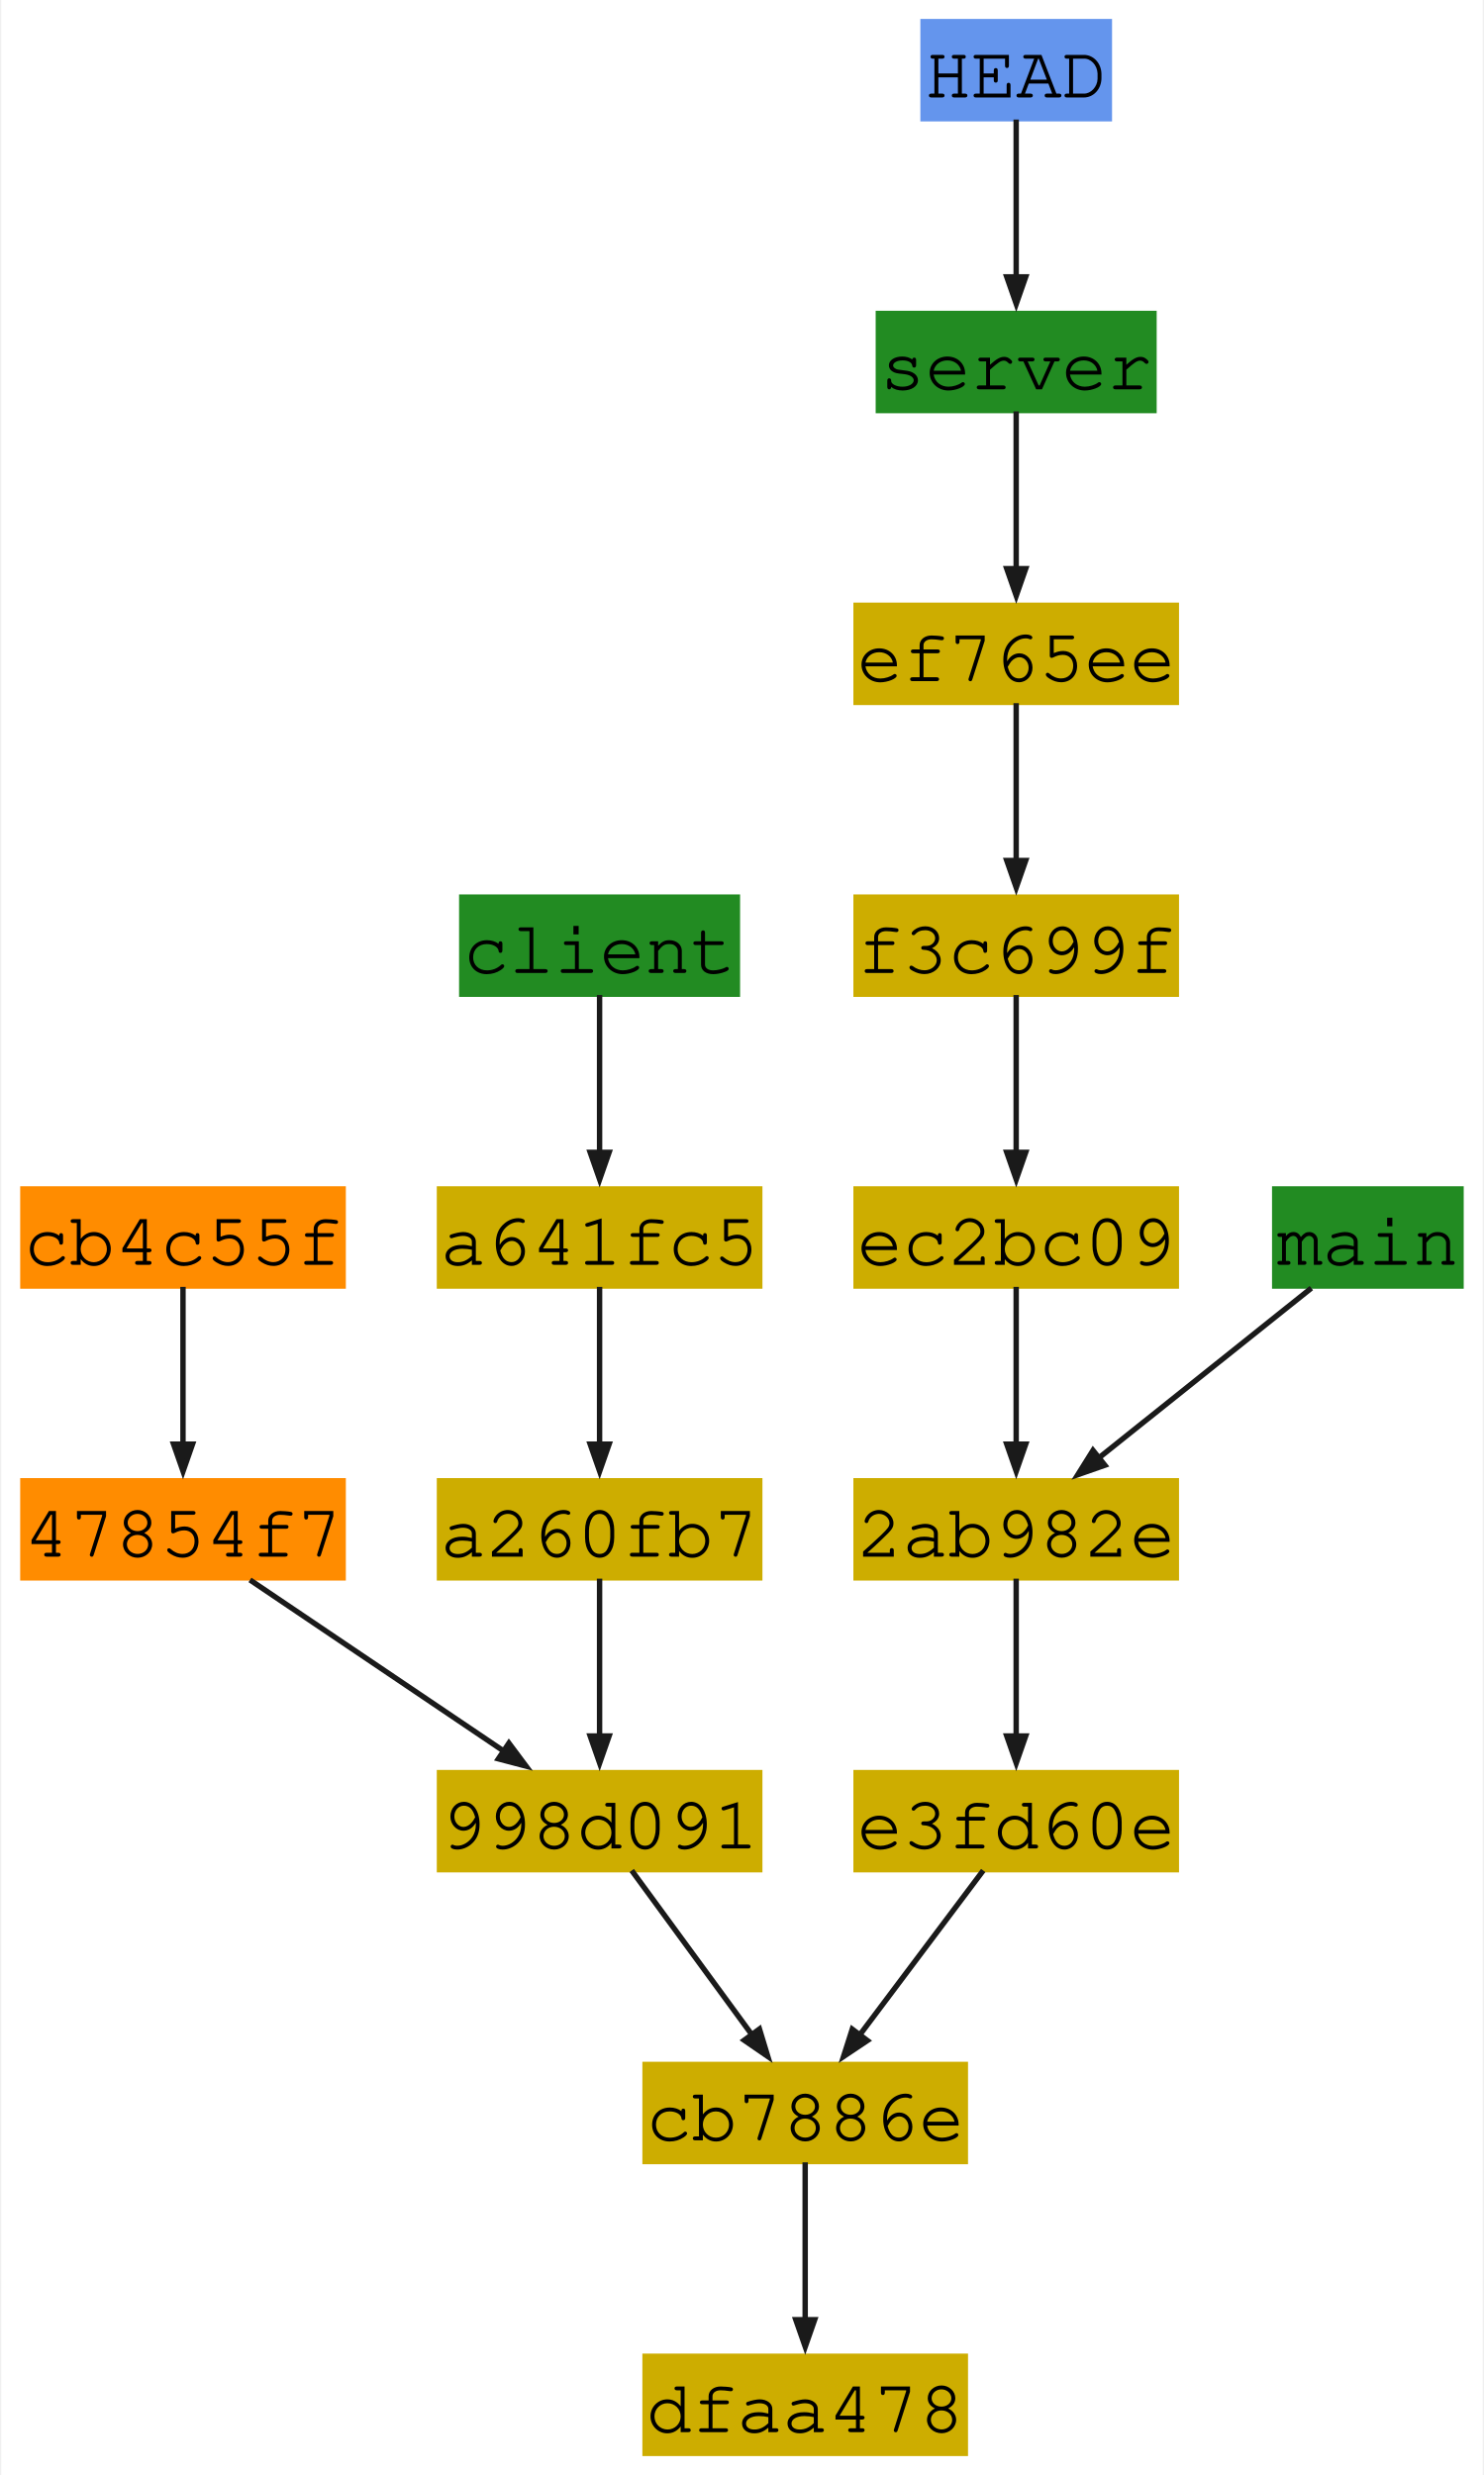
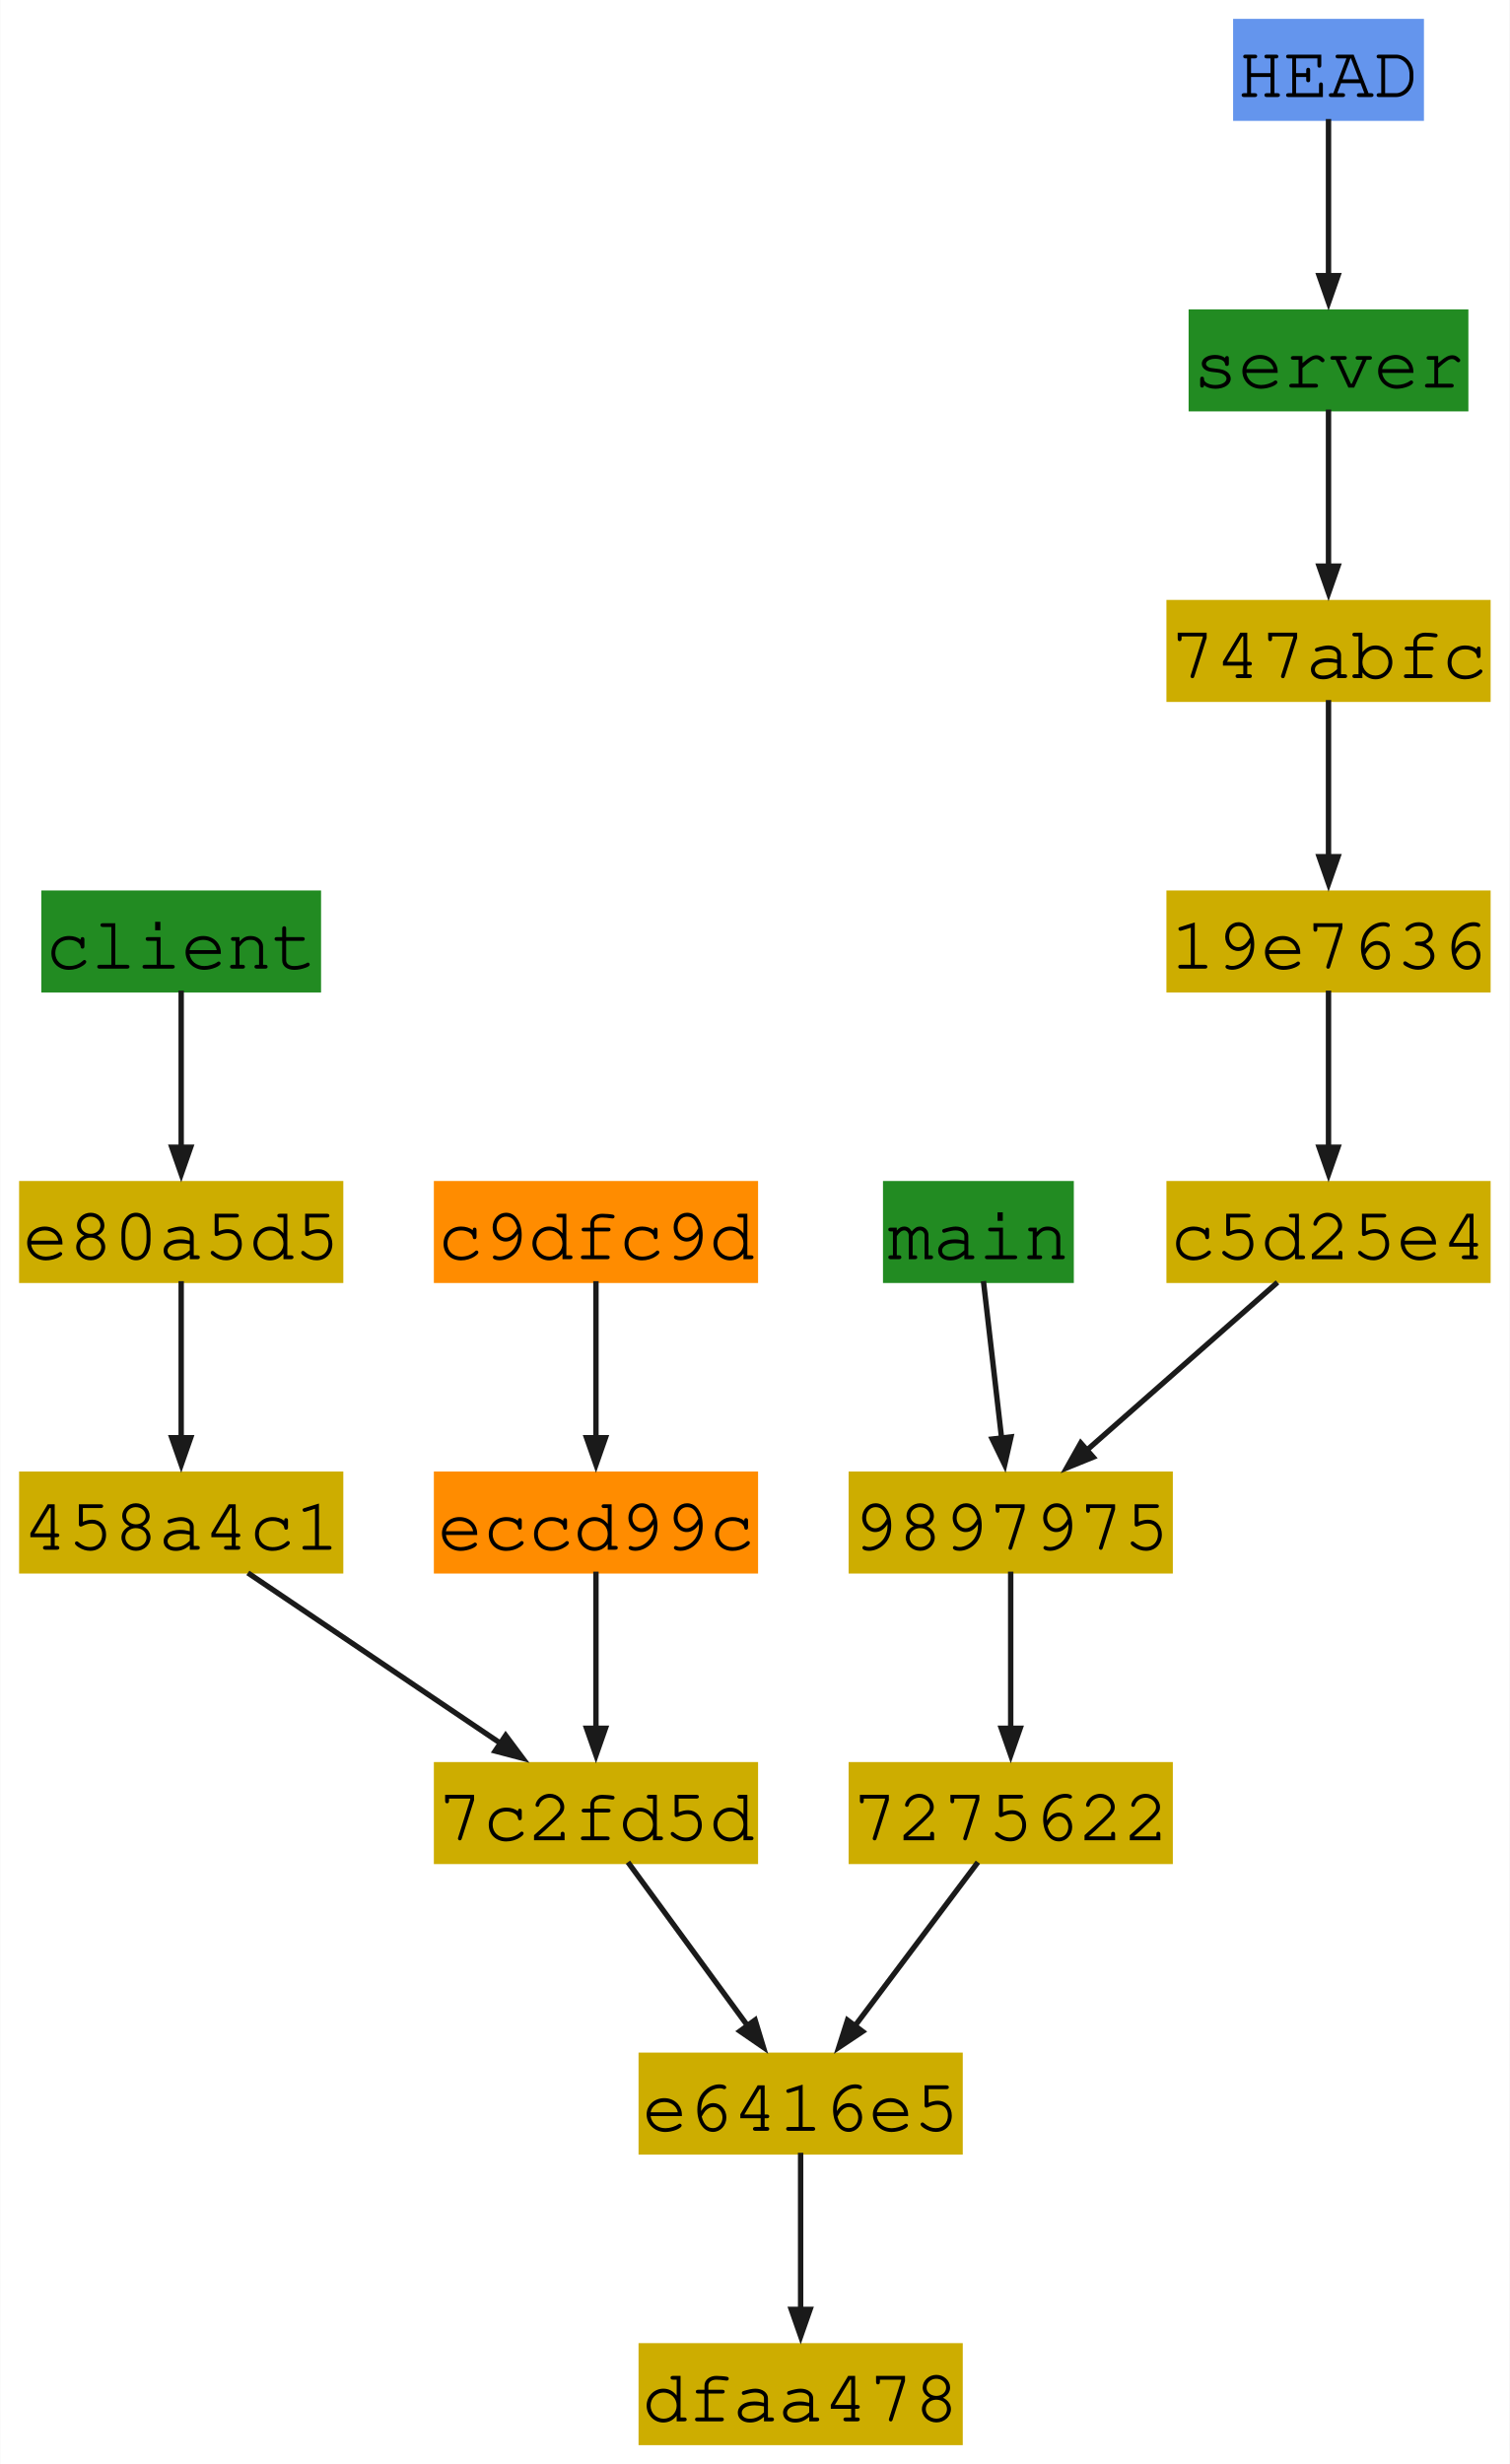
- <svg xmlns="http://www.w3.org/2000/svg" xmlns:xlink="http://www.w3.org/1999/xlink" width="274pt" height="457pt" viewBox="0.00 0.00 273.81 457.46">
+ <svg xmlns="http://www.w3.org/2000/svg" xmlns:xlink="http://www.w3.org/1999/xlink" width="280pt" height="457pt" viewBox="0.00 0.00 280.19 457.46">
  <g id="graph0" class="graph" transform="scale(1 1) rotate(0) translate(4 453.46)">
-     <polygon fill="white" stroke="none" points="-4,4 -4,-453.46 269.81,-453.46 269.81,4 -4,4" />
+     <polygon fill="white" stroke="none" points="-4,4 -4,-453.46 276.19,-453.46 276.19,4 -4,4" />
    <g id="node1" class="node">
      <g id="a_node1">
-         <a xlink:title="author: First Last &lt;first.last@mail.com&gt;&#10;Wed Jan 01 09:00:00 2025 +0100&#10;committer: Nom Prenom &lt;nom.prenom@mail.com&gt;&#10;Wed Jan 01 09:00:00 2025 +0100&#10;&#10;C6">
-           <polygon fill="#cdad00" stroke="#cdad00" points="213.19,-179.76 154,-179.76 154,-161.82 213.19,-161.82 213.19,-179.76" />
-           <text text-anchor="middle" x="183.59" y="-165.74" font-family="Courier,monospace" font-size="14.00">2ab982e</text>
+         <a xlink:title="author: First Last &lt;first.last@mail.com&gt;&#10;Wed Jan 01 14:00:00 2025 +0100&#10;committer: Nom Prenom &lt;nom.prenom@mail.com&gt;&#10;Wed Jan 01 18:00:00 2025 +0100&#10;&#10;C4">
+           <polygon fill="#cdad00" stroke="#cdad00" points="272.19,-287.64 213,-287.64 213,-269.7 272.19,-269.7 272.19,-287.64" />
+           <text text-anchor="middle" x="242.59" y="-273.62" font-family="Courier,monospace" font-size="14.00">19e7636</text>
        </a>
      </g>
    </g>
-     <g id="node11" class="node">
-       <g id="a_node11">
-         <a xlink:title="author: First Last &lt;first.last@mail.com&gt;&#10;Wed Jan 01 09:00:00 2025 +0100&#10;committer: Nom Prenom &lt;nom.prenom@mail.com&gt;&#10;Wed Jan 01 09:00:00 2025 +0100&#10;&#10;C5">
-           <polygon fill="#cdad00" stroke="#cdad00" points="213.19,-125.82 154,-125.82 154,-107.88 213.19,-107.88 213.19,-125.82" />
-           <text text-anchor="middle" x="183.59" y="-111.8" font-family="Courier,monospace" font-size="14.00">e3fd60e</text>
+     <g id="node8" class="node">
+       <g id="a_node8">
+         <a xlink:title="author: First Last &lt;first.last@mail.com&gt;&#10;Wed Jan 01 11:00:00 2025 +0100&#10;committer: Nom Prenom &lt;nom.prenom@mail.com&gt;&#10;Wed Jan 01 18:00:00 2025 +0100&#10;&#10;C3">
+           <polygon fill="#cdad00" stroke="#cdad00" points="272.19,-233.7 213,-233.7 213,-215.76 272.19,-215.76 272.19,-233.7" />
+           <text text-anchor="middle" x="242.59" y="-219.68" font-family="Courier,monospace" font-size="14.00">c5d25e4</text>
        </a>
      </g>
    </g>
    <g id="edge1" class="edge">
-       <path fill="none" stroke="#1a1a1a" d="M183.59,-161.67C183.59,-153.87 183.59,-141.89 183.59,-132.43" />
-       <polygon fill="#1a1a1a" stroke="#1a1a1a" points="185.35,-132.59 183.6,-127.59 181.85,-132.59 185.35,-132.59" />
+       <path fill="none" stroke="#1a1a1a" d="M242.59,-269.55C242.59,-261.75 242.59,-249.77 242.59,-240.31" />
+       <polygon fill="#1a1a1a" stroke="#1a1a1a" points="244.35,-240.47 242.6,-235.47 240.85,-240.47 244.35,-240.47" />
    </g>
    <g id="node2" class="node">
      <g id="a_node2">
-         <a xlink:title="author: First Last &lt;first.last@mail.com&gt;&#10;Wed Jan 01 09:00:00 2025 +0100&#10;committer: Nom Prenom &lt;nom.prenom@mail.com&gt;&#10;Wed Jan 01 09:00:00 2025 +0100&#10;&#10;C4">
-           <polygon fill="darkorange" stroke="darkorange" points="59.19,-179.76 0,-179.76 0,-161.82 59.19,-161.82 59.19,-179.76" />
-           <text text-anchor="middle" x="29.59" y="-165.74" font-family="Courier,monospace" font-size="14.00">47854f7</text>
+         <a xlink:title="author: First Last &lt;first.last@mail.com&gt;&#10;Wed Jan 01 12:00:00 2025 +0100&#10;committer: Nom Prenom &lt;nom.prenom@mail.com&gt;&#10;Wed Jan 01 12:00:00 2025 +0100&#10;&#10;C8">
+           <polygon fill="#cdad00" stroke="#cdad00" points="59.19,-179.76 0,-179.76 0,-161.82 59.19,-161.82 59.19,-179.76" />
+           <text text-anchor="middle" x="29.59" y="-165.74" font-family="Courier,monospace" font-size="14.00">458a4c1</text>
        </a>
      </g>
    </g>
-     <g id="node3" class="node">
-       <g id="a_node3">
-         <a xlink:title="author: First Last &lt;first.last@mail.com&gt;&#10;Wed Jan 01 09:00:00 2025 +0100&#10;committer: Nom Prenom &lt;nom.prenom@mail.com&gt;&#10;Wed Jan 01 09:00:00 2025 +0100&#10;&#10;C3">
+     <g id="node5" class="node">
+       <g id="a_node5">
+         <a xlink:title="author: First Last &lt;first.last@mail.com&gt;&#10;Wed Jan 01 11:00:00 2025 +0100&#10;committer: Nom Prenom &lt;nom.prenom@mail.com&gt;&#10;Wed Jan 01 11:00:00 2025 +0100&#10;&#10;C3">
          <polygon fill="#cdad00" stroke="#cdad00" points="136.19,-125.82 77,-125.82 77,-107.88 136.19,-107.88 136.19,-125.82" />
-           <text text-anchor="middle" x="106.59" y="-111.8" font-family="Courier,monospace" font-size="14.00">998d091</text>
+           <text text-anchor="middle" x="106.59" y="-111.8" font-family="Courier,monospace" font-size="14.00">7c2fd5d</text>
        </a>
      </g>
    </g>
    <g id="edge2" class="edge">
      <path fill="none" stroke="#1a1a1a" d="M41.97,-161.44C54.65,-152.89 74.5,-139.5 88.86,-129.81" />
      <polygon fill="#1a1a1a" stroke="#1a1a1a" points="89.83,-131.27 93,-127.02 87.88,-128.37 89.83,-131.27" />
    </g>
-     <g id="node8" class="node">
-       <g id="a_node8">
-         <a xlink:title="author: First Last &lt;first.last@mail.com&gt;&#10;Wed Jan 01 09:00:00 2025 +0100&#10;committer: Nom Prenom &lt;nom.prenom@mail.com&gt;&#10;Wed Jan 01 09:00:00 2025 +0100&#10;&#10;C2">
+     <g id="node3" class="node">
+       <g id="a_node3">
+         <a xlink:title="author: First Last &lt;first.last@mail.com&gt;&#10;Wed Jan 01 16:00:00 2025 +0100&#10;committer: Nom Prenom &lt;nom.prenom@mail.com&gt;&#10;Wed Jan 01 16:00:00 2025 +0100&#10;&#10;C5">
+           <polygon fill="#cdad00" stroke="#cdad00" points="213.19,-125.82 154,-125.82 154,-107.88 213.19,-107.88 213.19,-125.82" />
+           <text text-anchor="middle" x="183.59" y="-111.8" font-family="Courier,monospace" font-size="14.00">7275622</text>
+         </a>
+       </g>
+     </g>
+     <g id="node12" class="node">
+       <g id="a_node12">
+         <a xlink:title="author: First Last &lt;first.last@mail.com&gt;&#10;Wed Jan 01 10:00:00 2025 +0100&#10;committer: Nom Prenom &lt;nom.prenom@mail.com&gt;&#10;Wed Jan 01 10:00:00 2025 +0100&#10;&#10;C2">
          <polygon fill="#cdad00" stroke="#cdad00" points="174.19,-71.88 115,-71.88 115,-53.94 174.19,-53.94 174.19,-71.88" />
-           <text text-anchor="middle" x="144.59" y="-57.86" font-family="Courier,monospace" font-size="14.00">cb7886e</text>
+           <text text-anchor="middle" x="144.59" y="-57.86" font-family="Courier,monospace" font-size="14.00">e6416e5</text>
        </a>
      </g>
    </g>
    <g id="edge3" class="edge">
+       <path fill="none" stroke="#1a1a1a" d="M177.5,-107.73C171.36,-99.55 161.77,-86.78 154.52,-77.13" />
+       <polygon fill="#1a1a1a" stroke="#1a1a1a" points="156.09,-76.3 151.68,-73.35 153.29,-78.4 156.09,-76.3" />
+     </g>
+     <g id="node4" class="node">
+       <g id="a_node4">
+         <a xlink:title="author: First Last &lt;first.last@mail.com&gt;&#10;Wed Jan 01 15:00:00 2025 +0100&#10;committer: Nom Prenom &lt;nom.prenom@mail.com&gt;&#10;Wed Jan 01 18:00:00 2025 +0100&#10;&#10;C10">
+           <polygon fill="#cdad00" stroke="#cdad00" points="272.19,-341.58 213,-341.58 213,-323.64 272.19,-323.64 272.19,-341.58" />
+           <text text-anchor="middle" x="242.59" y="-327.56" font-family="Courier,monospace" font-size="14.00">747abfc</text>
+         </a>
+       </g>
+     </g>
+     <g id="edge4" class="edge">
+       <path fill="none" stroke="#1a1a1a" d="M242.59,-323.49C242.59,-315.69 242.59,-303.71 242.59,-294.25" />
+       <polygon fill="#1a1a1a" stroke="#1a1a1a" points="244.35,-294.41 242.6,-289.41 240.85,-294.41 244.35,-294.41" />
+     </g>
+     <g id="edge5" class="edge">
      <path fill="none" stroke="#1a1a1a" d="M112.53,-107.73C118.52,-99.55 127.86,-86.78 134.92,-77.13" />
      <polygon fill="#1a1a1a" stroke="#1a1a1a" points="136.14,-78.43 137.68,-73.36 133.32,-76.36 136.14,-78.43" />
    </g>
-     <g id="node4" class="node">
-       <g id="a_node4">
+     <g id="node6" class="node">
+       <g id="a_node6">
+         <a xlink:title="author: First Last &lt;first.last@mail.com&gt;&#10;Wed Jan 01 17:00:00 2025 +0100&#10;committer: Nom Prenom &lt;nom.prenom@mail.com&gt;&#10;Wed Jan 01 17:00:00 2025 +0100&#10;&#10;C6">
+           <polygon fill="#cdad00" stroke="#cdad00" points="213.19,-179.76 154,-179.76 154,-161.82 213.19,-161.82 213.19,-179.76" />
+           <text text-anchor="middle" x="183.59" y="-165.74" font-family="Courier,monospace" font-size="14.00">9897975</text>
+         </a>
+       </g>
+     </g>
+     <g id="edge6" class="edge">
+       <path fill="none" stroke="#1a1a1a" d="M183.59,-161.67C183.59,-153.87 183.59,-141.89 183.59,-132.43" />
+       <polygon fill="#1a1a1a" stroke="#1a1a1a" points="185.35,-132.59 183.6,-127.59 181.85,-132.59 185.35,-132.59" />
+     </g>
+     <g id="node7" class="node">
+       <g id="a_node7">
        <a xlink:title="server">
-           <polygon fill="cornflowerblue" stroke="cornflowerblue" points="200.81,-449.46 166.38,-449.46 166.38,-431.52 200.81,-431.52 200.81,-449.46" />
-           <text text-anchor="middle" x="183.59" y="-435.44" font-family="Courier,monospace" font-size="14.00">HEAD</text>
+           <polygon fill="cornflowerblue" stroke="cornflowerblue" points="259.81,-449.46 225.38,-449.46 225.38,-431.52 259.81,-431.52 259.81,-449.46" />
+           <text text-anchor="middle" x="242.59" y="-435.44" font-family="Courier,monospace" font-size="14.00">HEAD</text>
        </a>
      </g>
    </g>
    <g id="node16" class="node">
      <g id="a_node16">
        <a xlink:title="-&gt; None">
-           <polygon fill="forestgreen" stroke="forestgreen" points="209.06,-395.52 158.12,-395.52 158.12,-377.58 209.06,-377.58 209.06,-395.52" />
-           <text text-anchor="middle" x="183.59" y="-381.5" font-family="Courier,monospace" font-size="14.00">server</text>
-         </a>
-       </g>
-     </g>
-     <g id="edge4" class="edge">
-       <path fill="none" stroke="#1a1a1a" d="M183.59,-431.37C183.59,-423.57 183.59,-411.59 183.59,-402.13" />
-       <polygon fill="#1a1a1a" stroke="#1a1a1a" points="185.35,-402.29 183.6,-397.29 181.85,-402.29 185.35,-402.29" />
-     </g>
-     <g id="node5" class="node">
-       <g id="a_node5">
-         <a xlink:title="author: First Last &lt;first.last@mail.com&gt;&#10;Wed Jan 01 09:00:00 2025 +0100&#10;committer: Nom Prenom &lt;nom.prenom@mail.com&gt;&#10;Wed Jan 01 09:00:00 2025 +0100&#10;&#10;C8">
-           <polygon fill="#cdad00" stroke="#cdad00" points="136.19,-179.76 77,-179.76 77,-161.82 136.19,-161.82 136.19,-179.76" />
-           <text text-anchor="middle" x="106.59" y="-165.74" font-family="Courier,monospace" font-size="14.00">a260fb7</text>
-         </a>
-       </g>
-     </g>
-     <g id="edge5" class="edge">
-       <path fill="none" stroke="#1a1a1a" d="M106.59,-161.67C106.59,-153.87 106.59,-141.89 106.59,-132.43" />
-       <polygon fill="#1a1a1a" stroke="#1a1a1a" points="108.35,-132.59 106.6,-127.59 104.85,-132.59 108.35,-132.59" />
-     </g>
-     <g id="node6" class="node">
-       <g id="a_node6">
-         <a xlink:title="author: First Last &lt;first.last@mail.com&gt;&#10;Wed Jan 01 09:00:00 2025 +0100&#10;committer: Nom Prenom &lt;nom.prenom@mail.com&gt;&#10;Wed Jan 01 09:00:00 2025 +0100&#10;&#10;C9">
-           <polygon fill="#cdad00" stroke="#cdad00" points="136.19,-233.7 77,-233.7 77,-215.76 136.19,-215.76 136.19,-233.7" />
-           <text text-anchor="middle" x="106.59" y="-219.68" font-family="Courier,monospace" font-size="14.00">a641fc5</text>
-         </a>
-       </g>
-     </g>
-     <g id="edge6" class="edge">
-       <path fill="none" stroke="#1a1a1a" d="M106.59,-215.61C106.59,-207.81 106.59,-195.83 106.59,-186.37" />
-       <polygon fill="#1a1a1a" stroke="#1a1a1a" points="108.35,-186.53 106.6,-181.53 104.85,-186.53 108.35,-186.53" />
-     </g>
-     <g id="node7" class="node">
-       <g id="a_node7">
-         <a xlink:title="author: First Last &lt;first.last@mail.com&gt;&#10;Wed Jan 01 09:00:00 2025 +0100&#10;committer: Nom Prenom &lt;nom.prenom@mail.com&gt;&#10;Wed Jan 01 09:00:00 2025 +0100&#10;&#10;C10">
-           <polygon fill="darkorange" stroke="darkorange" points="59.19,-233.7 0,-233.7 0,-215.76 59.19,-215.76 59.19,-233.7" />
-           <text text-anchor="middle" x="29.59" y="-219.68" font-family="Courier,monospace" font-size="14.00">cb4c55f</text>
+           <polygon fill="forestgreen" stroke="forestgreen" points="268.06,-395.52 217.12,-395.52 217.12,-377.58 268.06,-377.58 268.06,-395.52" />
+           <text text-anchor="middle" x="242.59" y="-381.5" font-family="Courier,monospace" font-size="14.00">server</text>
        </a>
      </g>
    </g>
    <g id="edge7" class="edge">
-       <path fill="none" stroke="#1a1a1a" d="M29.59,-215.61C29.59,-207.81 29.59,-195.83 29.59,-186.37" />
-       <polygon fill="#1a1a1a" stroke="#1a1a1a" points="31.35,-186.53 29.6,-181.53 27.85,-186.53 31.35,-186.53" />
+       <path fill="none" stroke="#1a1a1a" d="M242.59,-431.37C242.59,-423.57 242.59,-411.59 242.59,-402.13" />
+       <polygon fill="#1a1a1a" stroke="#1a1a1a" points="244.35,-402.29 242.6,-397.29 240.85,-402.29 244.35,-402.29" />
+     </g>
+     <g id="edge8" class="edge">
+       <path fill="none" stroke="#1a1a1a" d="M233.12,-215.38C223.51,-206.93 208.55,-193.76 197.58,-184.1" />
+       <polygon fill="#1a1a1a" stroke="#1a1a1a" points="198.9,-182.93 193.99,-180.94 196.59,-185.56 198.9,-182.93" />
+     </g>
+     <g id="node9" class="node">
+       <g id="a_node9">
+         <a xlink:title="author: First Last &lt;first.last@mail.com&gt;&#10;Wed Jan 01 15:00:00 2025 +0100&#10;committer: Nom Prenom &lt;nom.prenom@mail.com&gt;&#10;Wed Jan 01 15:00:00 2025 +0100&#10;&#10;C10">
+           <polygon fill="darkorange" stroke="darkorange" points="136.19,-233.7 77,-233.7 77,-215.76 136.19,-215.76 136.19,-233.7" />
+           <text text-anchor="middle" x="106.59" y="-219.68" font-family="Courier,monospace" font-size="14.00">c9dfc9d</text>
+         </a>
+       </g>
+     </g>
+     <g id="node14" class="node">
+       <g id="a_node14">
+         <a xlink:title="author: First Last &lt;first.last@mail.com&gt;&#10;Wed Jan 01 14:00:00 2025 +0100&#10;committer: Nom Prenom &lt;nom.prenom@mail.com&gt;&#10;Wed Jan 01 14:00:00 2025 +0100&#10;&#10;C4">
+           <polygon fill="darkorange" stroke="darkorange" points="136.19,-179.76 77,-179.76 77,-161.82 136.19,-161.82 136.19,-179.76" />
+           <text text-anchor="middle" x="106.59" y="-165.74" font-family="Courier,monospace" font-size="14.00">eccd99c</text>
+         </a>
+       </g>
+     </g>
+     <g id="edge9" class="edge">
+       <path fill="none" stroke="#1a1a1a" d="M106.59,-215.61C106.59,-207.81 106.59,-195.83 106.59,-186.37" />
+       <polygon fill="#1a1a1a" stroke="#1a1a1a" points="108.35,-186.53 106.6,-181.53 104.85,-186.53 108.35,-186.53" />
    </g>
    <g id="node10" class="node">
      <g id="a_node10">
+         <a xlink:title="-&gt; None">
+           <polygon fill="forestgreen" stroke="forestgreen" points="55.06,-287.64 4.12,-287.64 4.12,-269.7 55.06,-269.7 55.06,-287.64" />
+           <text text-anchor="middle" x="29.59" y="-273.62" font-family="Courier,monospace" font-size="14.00">client</text>
+         </a>
+       </g>
+     </g>
+     <g id="node13" class="node">
+       <g id="a_node13">
+         <a xlink:title="author: First Last &lt;first.last@mail.com&gt;&#10;Wed Jan 01 13:00:00 2025 +0100&#10;committer: Nom Prenom &lt;nom.prenom@mail.com&gt;&#10;Wed Jan 01 13:00:00 2025 +0100&#10;&#10;C9">
+           <polygon fill="#cdad00" stroke="#cdad00" points="59.19,-233.7 0,-233.7 0,-215.76 59.19,-215.76 59.19,-233.7" />
+           <text text-anchor="middle" x="29.59" y="-219.68" font-family="Courier,monospace" font-size="14.00">e80a5d5</text>
+         </a>
+       </g>
+     </g>
+     <g id="edge13" class="edge">
+       <path fill="none" stroke="#1a1a1a" d="M29.59,-269.55C29.59,-261.75 29.59,-249.77 29.59,-240.31" />
+       <polygon fill="#1a1a1a" stroke="#1a1a1a" points="31.35,-240.47 29.6,-235.47 27.85,-240.47 31.35,-240.47" />
+     </g>
+     <g id="node11" class="node">
+       <g id="a_node11">
        <a xlink:title="author: First Last &lt;first.last@mail.com&gt;&#10;Wed Jan 01 09:00:00 2025 +0100&#10;committer: Nom Prenom &lt;nom.prenom@mail.com&gt;&#10;Wed Jan 01 09:00:00 2025 +0100&#10;&#10;C1">
          <polygon fill="#cdad00" stroke="#cdad00" points="174.19,-17.94 115,-17.94 115,0 174.19,0 174.19,-17.94" />
          <text text-anchor="middle" x="144.59" y="-3.92" font-family="Courier,monospace" font-size="14.00">dfaa478</text>
        </a>
      </g>
    </g>
-     <g id="edge8" class="edge">
+     <g id="edge10" class="edge">
      <path fill="none" stroke="#1a1a1a" d="M144.59,-53.79C144.59,-45.99 144.59,-34.01 144.59,-24.55" />
      <polygon fill="#1a1a1a" stroke="#1a1a1a" points="146.35,-24.71 144.6,-19.71 142.85,-24.71 146.35,-24.71" />
    </g>
-     <g id="node9" class="node">
-       <g id="a_node9">
-         <a xlink:title="-&gt; None">
-           <polygon fill="forestgreen" stroke="forestgreen" points="132.06,-287.64 81.12,-287.64 81.12,-269.7 132.06,-269.7 132.06,-287.64" />
-           <text text-anchor="middle" x="106.59" y="-273.62" font-family="Courier,monospace" font-size="14.00">client</text>
-         </a>
-       </g>
-     </g>
-     <g id="edge13" class="edge">
-       <path fill="none" stroke="#1a1a1a" d="M106.59,-269.55C106.59,-261.75 106.59,-249.77 106.59,-240.31" />
-       <polygon fill="#1a1a1a" stroke="#1a1a1a" points="108.35,-240.47 106.6,-235.47 104.85,-240.47 108.35,-240.47" />
-     </g>
-     <g id="edge9" class="edge">
-       <path fill="none" stroke="#1a1a1a" d="M177.5,-107.73C171.36,-99.55 161.77,-86.78 154.52,-77.13" />
-       <polygon fill="#1a1a1a" stroke="#1a1a1a" points="156.09,-76.3 151.68,-73.35 153.29,-78.4 156.09,-76.3" />
-     </g>
-     <g id="node12" class="node">
-       <g id="a_node12">
-         <a xlink:title="author: First Last &lt;first.last@mail.com&gt;&#10;Wed Jan 01 09:00:00 2025 +0100&#10;committer: Nom Prenom &lt;nom.prenom@mail.com&gt;&#10;Wed Jan 01 09:00:00 2025 +0100&#10;&#10;C3">
-           <polygon fill="#cdad00" stroke="#cdad00" points="213.19,-233.7 154,-233.7 154,-215.76 213.19,-215.76 213.19,-233.7" />
-           <text text-anchor="middle" x="183.59" y="-219.68" font-family="Courier,monospace" font-size="14.00">ec2bc09</text>
-         </a>
-       </g>
-     </g>
-     <g id="edge10" class="edge">
-       <path fill="none" stroke="#1a1a1a" d="M183.59,-215.61C183.59,-207.81 183.59,-195.83 183.59,-186.37" />
-       <polygon fill="#1a1a1a" stroke="#1a1a1a" points="185.35,-186.53 183.6,-181.53 181.85,-186.53 185.35,-186.53" />
-     </g>
-     <g id="node13" class="node">
-       <g id="a_node13">
-         <a xlink:title="author: First Last &lt;first.last@mail.com&gt;&#10;Wed Jan 01 09:00:00 2025 +0100&#10;committer: Nom Prenom &lt;nom.prenom@mail.com&gt;&#10;Wed Jan 01 09:00:00 2025 +0100&#10;&#10;C10">
-           <polygon fill="#cdad00" stroke="#cdad00" points="213.19,-341.58 154,-341.58 154,-323.64 213.19,-323.64 213.19,-341.58" />
-           <text text-anchor="middle" x="183.59" y="-327.56" font-family="Courier,monospace" font-size="14.00">ef765ee</text>
-         </a>
-       </g>
-     </g>
-     <g id="node14" class="node">
-       <g id="a_node14">
-         <a xlink:title="author: First Last &lt;first.last@mail.com&gt;&#10;Wed Jan 01 09:00:00 2025 +0100&#10;committer: Nom Prenom &lt;nom.prenom@mail.com&gt;&#10;Wed Jan 01 09:00:00 2025 +0100&#10;&#10;C4">
-           <polygon fill="#cdad00" stroke="#cdad00" points="213.19,-287.64 154,-287.64 154,-269.7 213.19,-269.7 213.19,-287.64" />
-           <text text-anchor="middle" x="183.59" y="-273.62" font-family="Courier,monospace" font-size="14.00">f3c699f</text>
-         </a>
-       </g>
-     </g>
    <g id="edge11" class="edge">
-       <path fill="none" stroke="#1a1a1a" d="M183.59,-323.49C183.59,-315.69 183.59,-303.71 183.59,-294.25" />
-       <polygon fill="#1a1a1a" stroke="#1a1a1a" points="185.35,-294.41 183.6,-289.41 181.85,-294.41 185.35,-294.41" />
+       <path fill="none" stroke="#1a1a1a" d="M29.59,-215.61C29.59,-207.81 29.59,-195.83 29.59,-186.37" />
+       <polygon fill="#1a1a1a" stroke="#1a1a1a" points="31.35,-186.53 29.6,-181.53 27.85,-186.53 31.35,-186.53" />
    </g>
    <g id="edge12" class="edge">
-       <path fill="none" stroke="#1a1a1a" d="M183.59,-269.55C183.59,-261.75 183.59,-249.77 183.59,-240.31" />
-       <polygon fill="#1a1a1a" stroke="#1a1a1a" points="185.35,-240.47 183.6,-235.47 181.85,-240.47 185.35,-240.47" />
+       <path fill="none" stroke="#1a1a1a" d="M106.59,-161.67C106.59,-153.87 106.59,-141.89 106.59,-132.43" />
+       <polygon fill="#1a1a1a" stroke="#1a1a1a" points="108.35,-132.59 106.6,-127.59 104.85,-132.59 108.35,-132.59" />
    </g>
    <g id="node15" class="node">
      <g id="a_node15">
        <a xlink:title="-&gt; None">
-           <polygon fill="forestgreen" stroke="forestgreen" points="265.81,-233.7 231.38,-233.7 231.38,-215.76 265.81,-215.76 265.81,-233.7" />
-           <text text-anchor="middle" x="248.59" y="-219.68" font-family="Courier,monospace" font-size="14.00">main</text>
+           <polygon fill="forestgreen" stroke="forestgreen" points="194.81,-233.7 160.38,-233.7 160.38,-215.76 194.81,-215.76 194.81,-233.7" />
+           <text text-anchor="middle" x="177.59" y="-219.68" font-family="Courier,monospace" font-size="14.00">main</text>
        </a>
      </g>
    </g>
    <g id="edge14" class="edge">
-       <path fill="none" stroke="#1a1a1a" d="M238.15,-215.38C227.48,-206.85 210.79,-193.52 198.68,-183.84" />
-       <polygon fill="#1a1a1a" stroke="#1a1a1a" points="199.98,-182.64 194.98,-180.89 197.79,-185.38 199.98,-182.64" />
+       <path fill="none" stroke="#1a1a1a" d="M178.53,-215.61C179.43,-207.81 180.82,-195.83 181.91,-186.37" />
+       <polygon fill="#1a1a1a" stroke="#1a1a1a" points="183.64,-186.69 182.47,-181.52 180.16,-186.29 183.64,-186.69" />
    </g>
    <g id="edge15" class="edge">
-       <path fill="none" stroke="#1a1a1a" d="M183.59,-377.43C183.59,-369.63 183.59,-357.65 183.59,-348.19" />
-       <polygon fill="#1a1a1a" stroke="#1a1a1a" points="185.35,-348.35 183.6,-343.35 181.85,-348.35 185.35,-348.35" />
+       <path fill="none" stroke="#1a1a1a" d="M242.59,-377.43C242.59,-369.63 242.59,-357.65 242.59,-348.19" />
+       <polygon fill="#1a1a1a" stroke="#1a1a1a" points="244.35,-348.35 242.6,-343.35 240.85,-348.35 244.35,-348.35" />
    </g>
  </g>
</svg>
